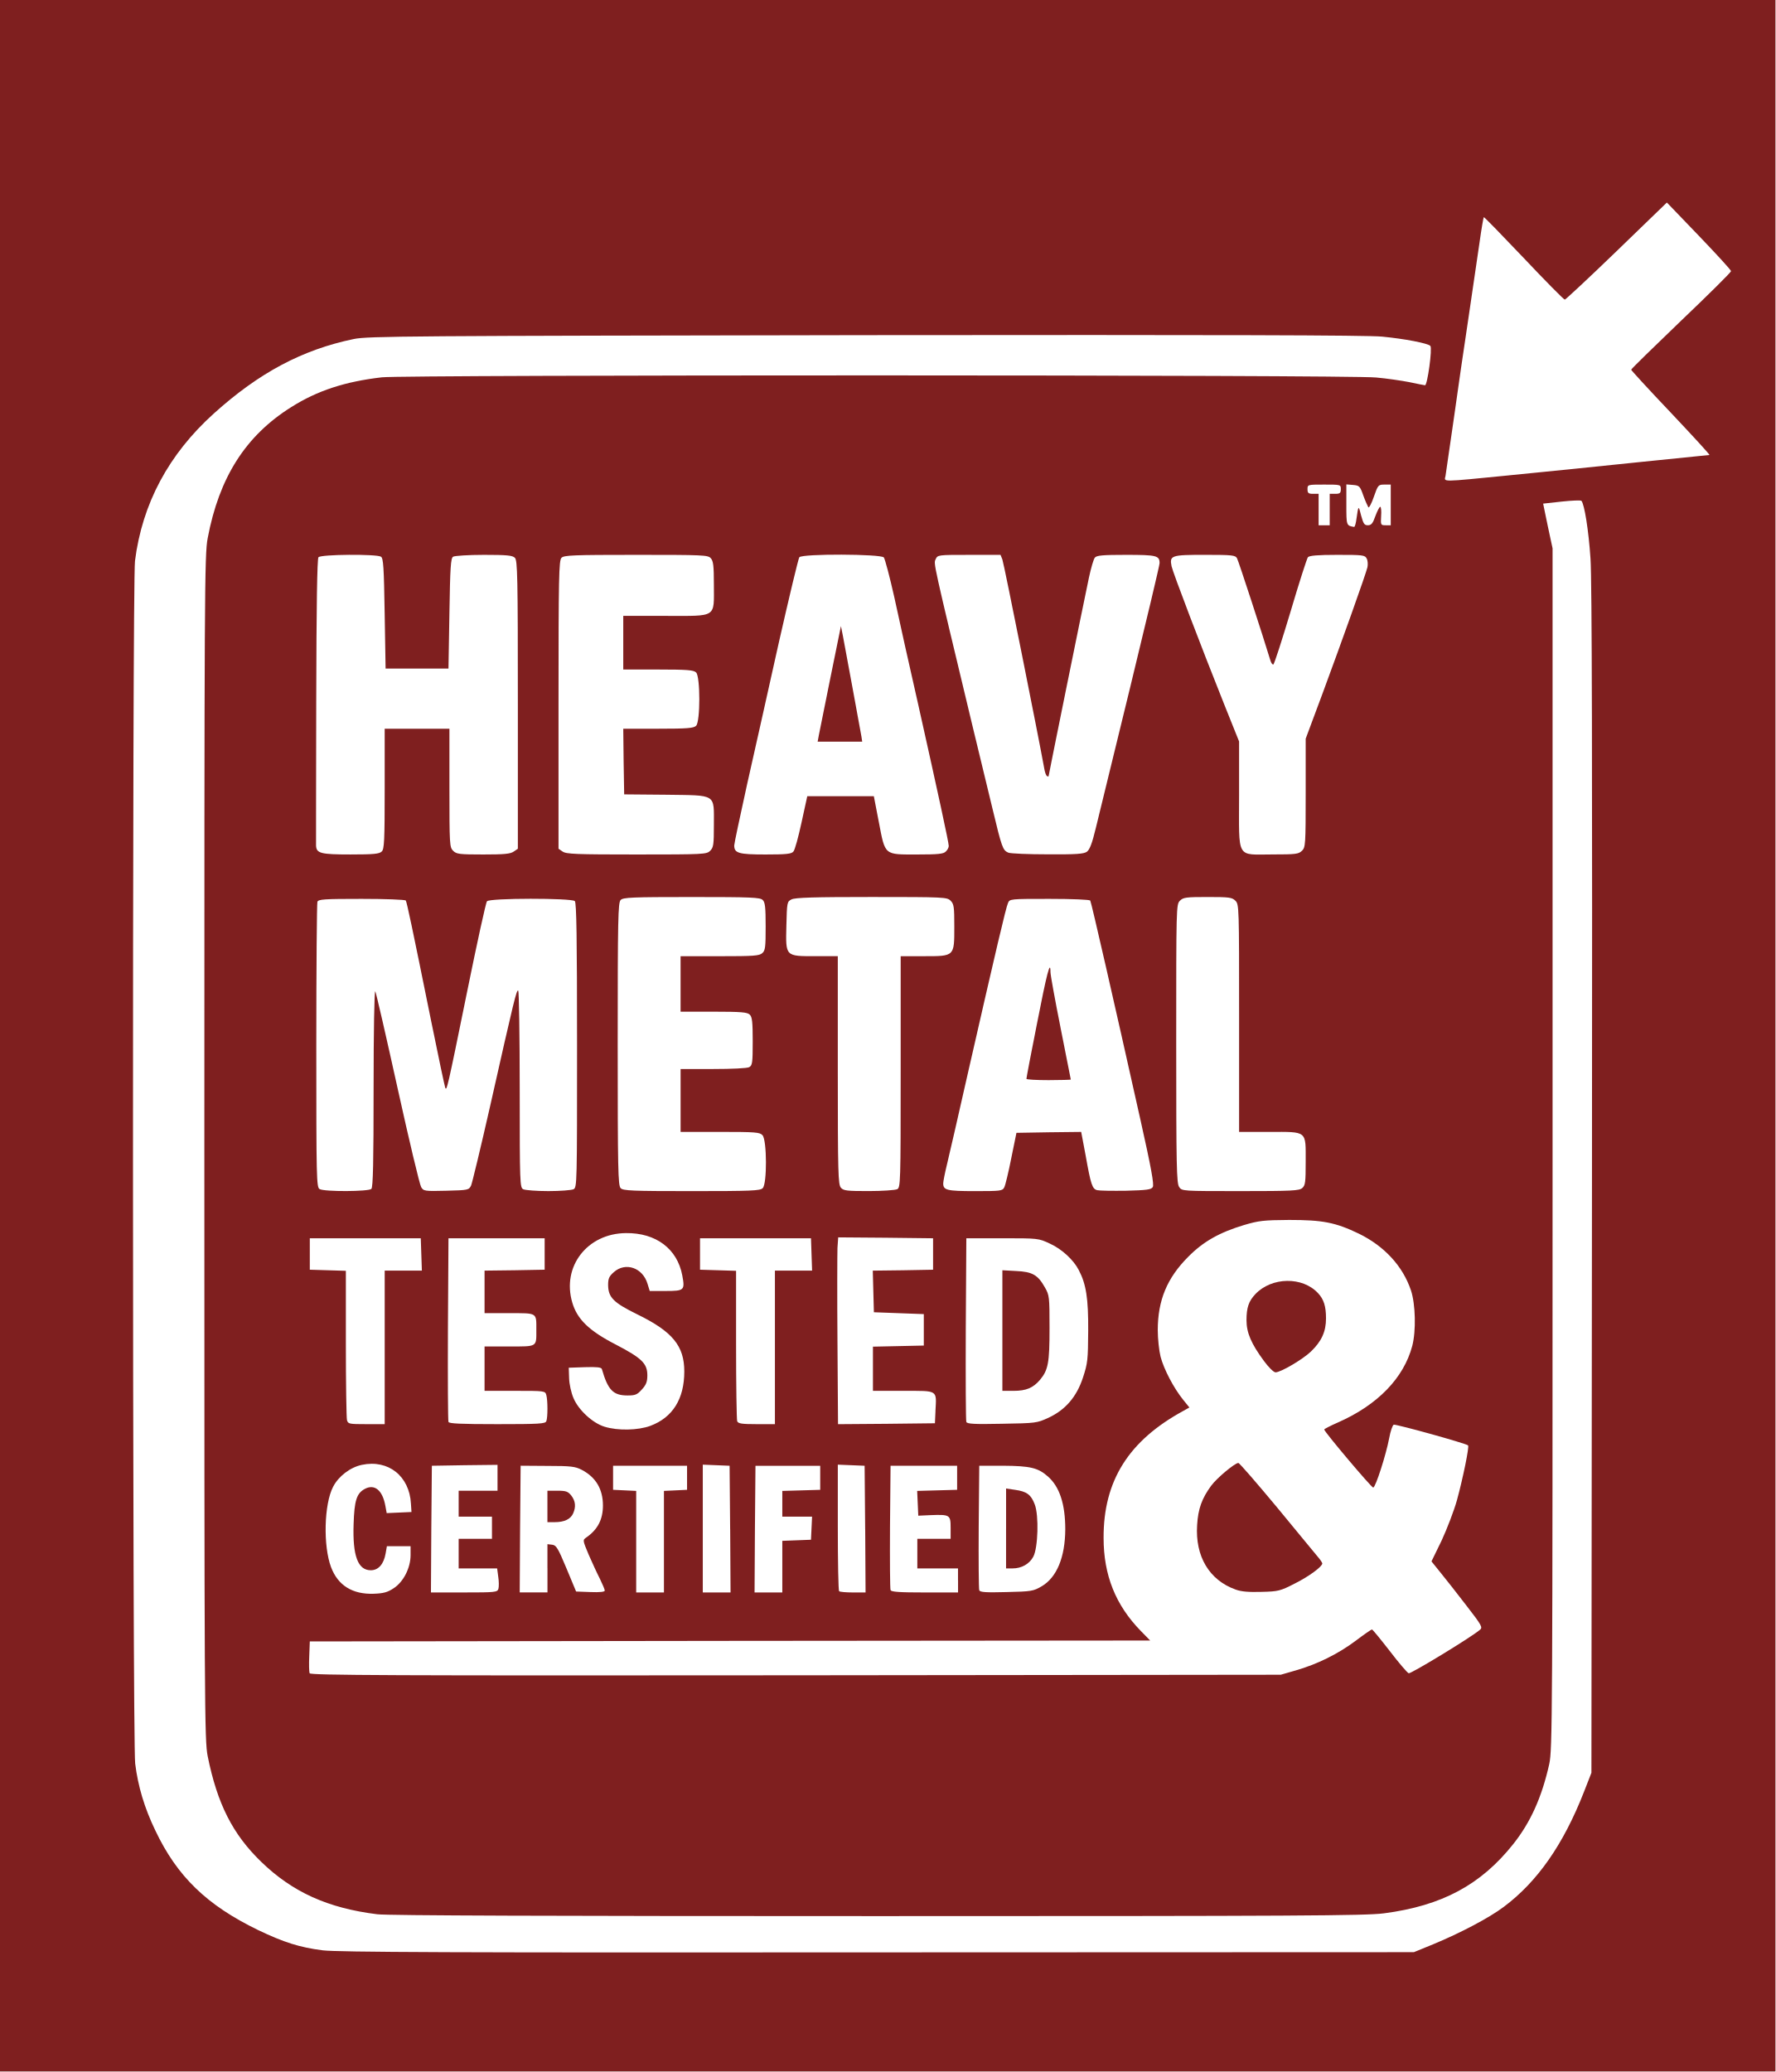
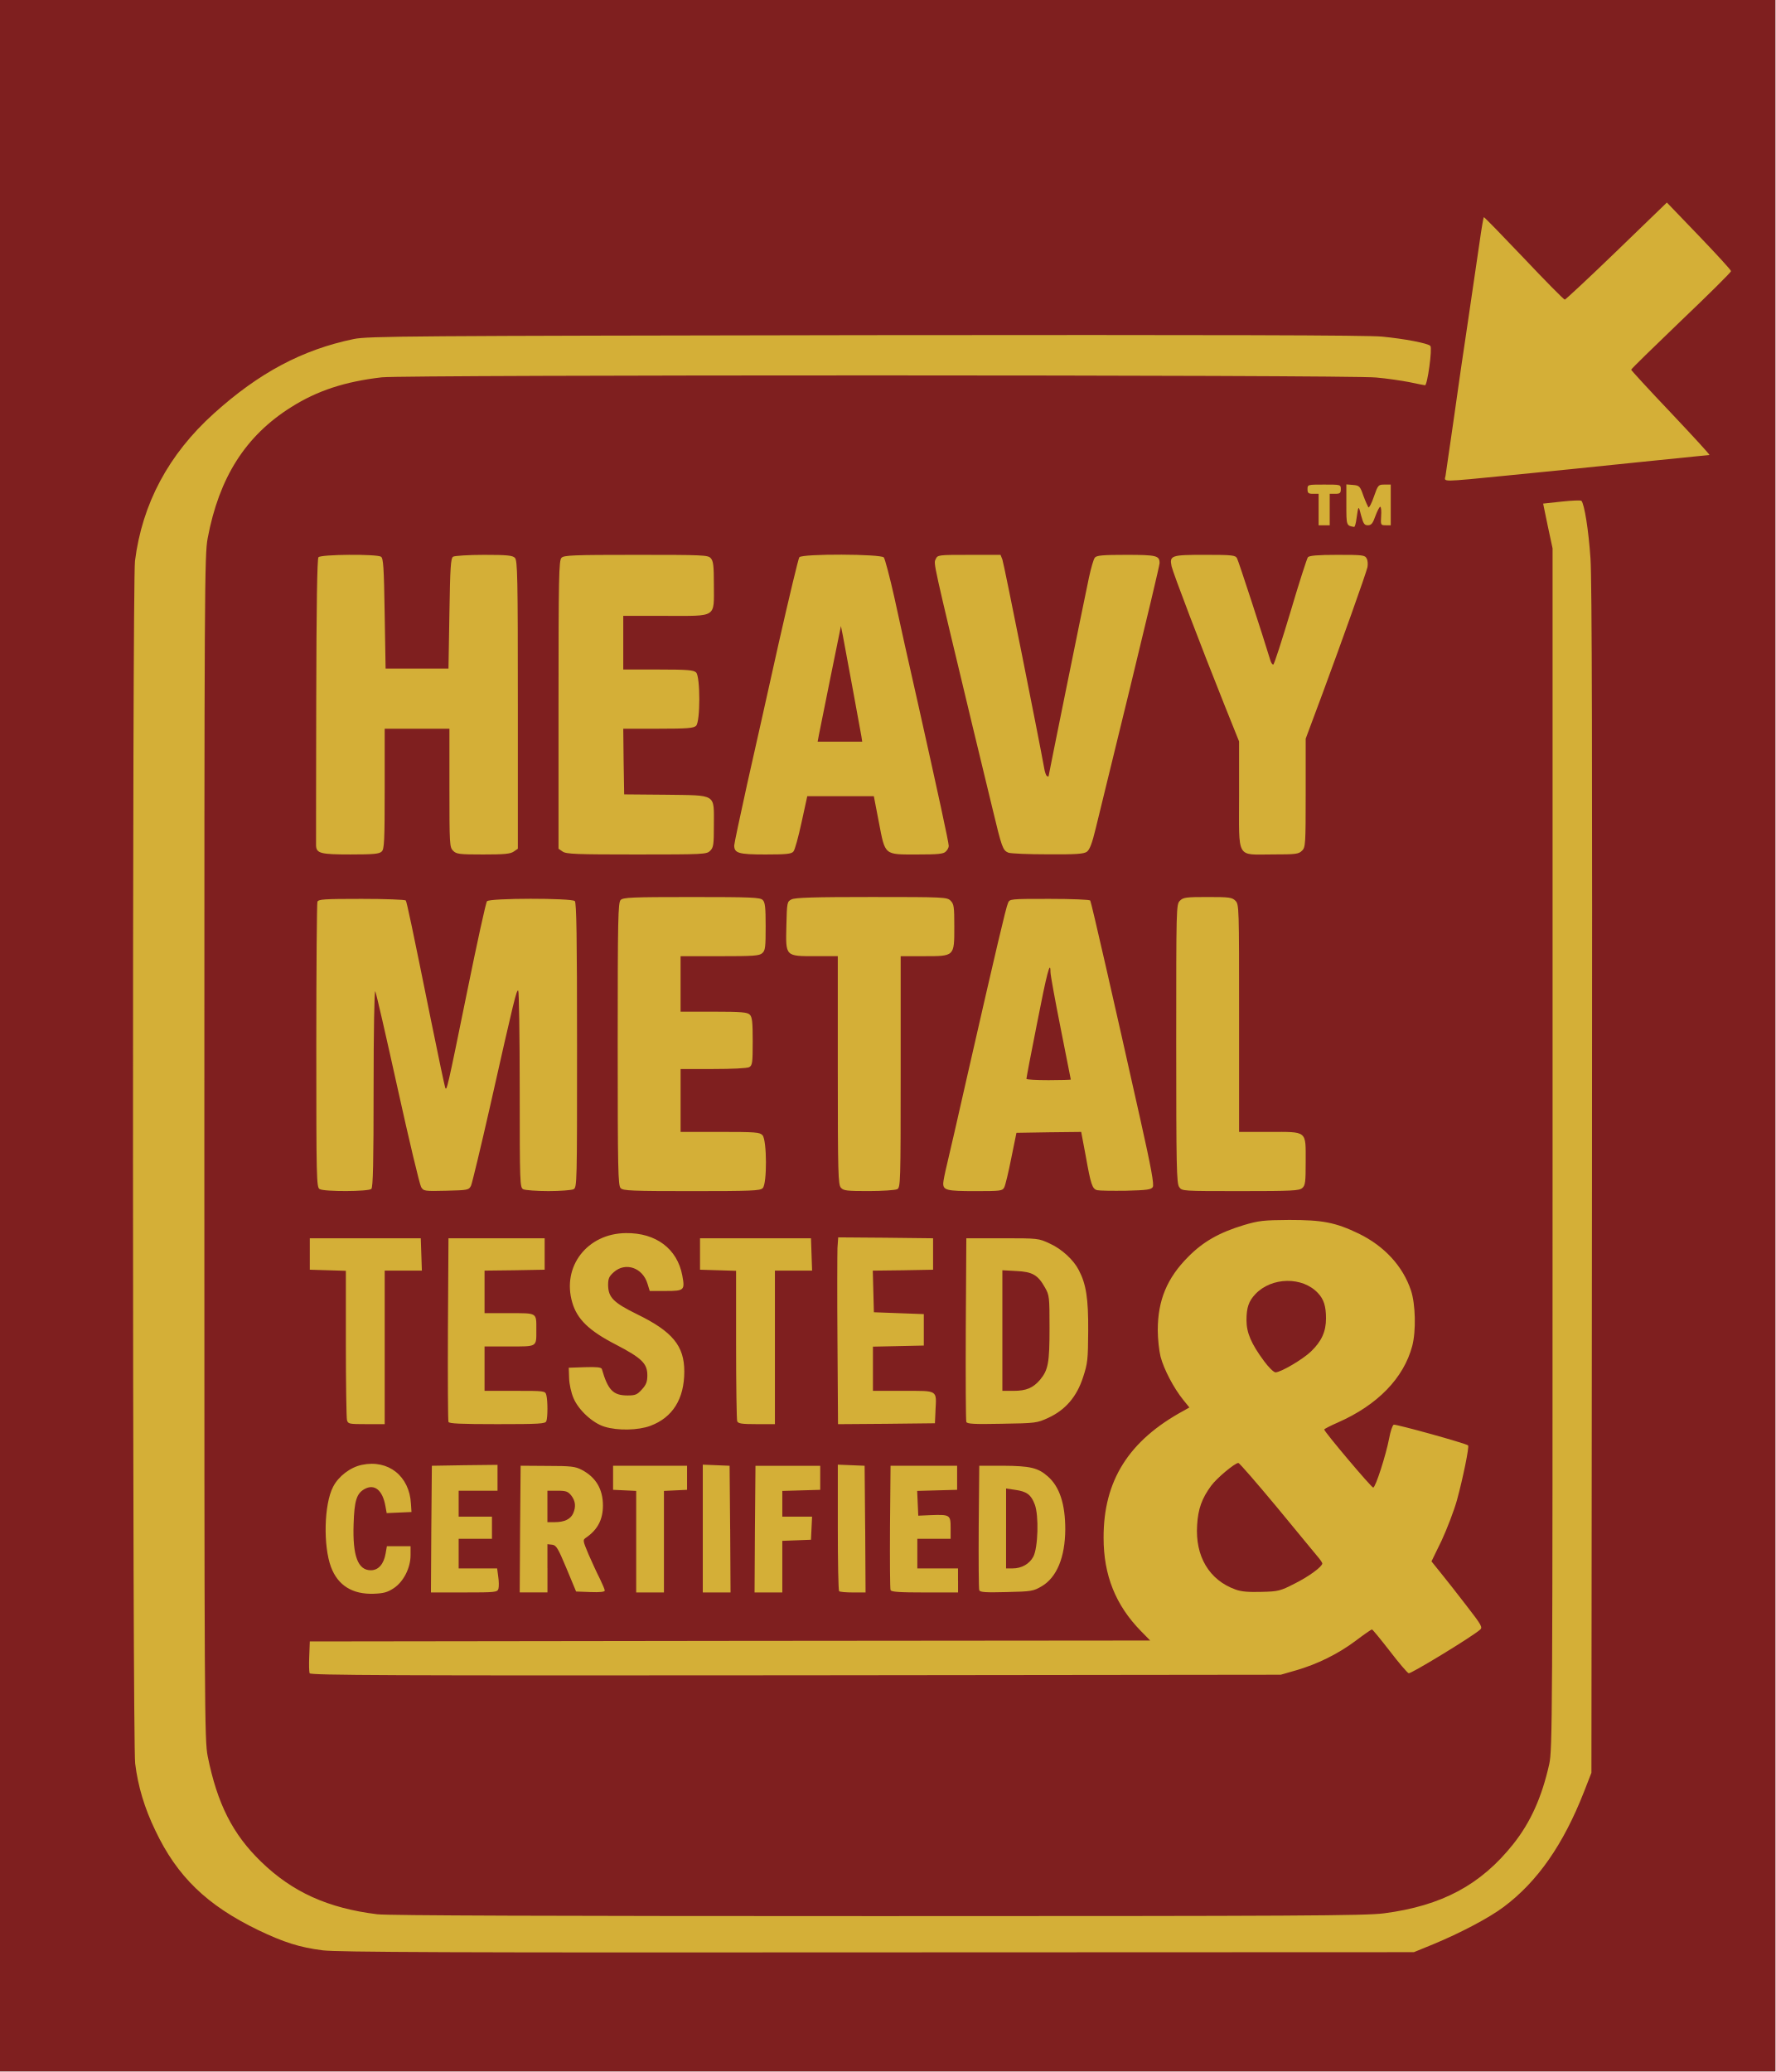
<svg xmlns="http://www.w3.org/2000/svg" version="1.0" width="1126px" height="1314px" viewBox="0 0 1126 1314" preserveAspectRatio="xMidYMid meet">
-   <g fill="#ffffff">
+   <g fill="#D4AF37">
    <path d="M201.16 1240.36 c-14.66 -1.88 -24.63 -5.04 -41.05 -12.90 -32.37 -15.72 -51.26 -33.90 -65.10 -63.10 -6.92 -14.31 -11.03 -28.15 -12.78 -42.46 -1.76 -14.19 -1.88 -755.83 -0.12 -769.67 4.57 -36.36 21.35 -67.68 49.97 -93.48 29.21 -26.51 57.12 -41.17 90.08 -47.39 9.97 -1.88 32.49 -1.99 334.98 -1.99 309.77 0 324.90 0.12 336.51 2.11 18.06 3.28 17.71 3.05 17.59 11.03 0 3.75 -0.70 11.03 -1.41 16.19 l-1.41 9.38 -4.69 -0.12 c-2.58 0 -8.68 -0.82 -13.49 -1.99 -4.81 -1.06 -14.31 -2.46 -21 -3.05 -16.66 -1.76 -608.74 -1.76 -623.52 -0.12 -23.34 2.70 -40.93 8.44 -57.47 18.88 -28.97 18.18 -45.74 44.57 -53.02 83.16 -1.99 10.56 -2.11 30.85 -2.11 382.96 0 353.87 0.12 372.28 2.11 382.37 6.10 30.26 15.83 49.50 33.90 66.97 19.82 19.24 42.34 29.44 73.66 33.31 6.69 0.82 110.14 1.17 313.99 1.17 263.44 0 305.78 -0.23 317.39 -1.76 36.83 -4.81 61.46 -18.06 81.99 -43.87 11.03 -13.84 18.18 -29.79 22.87 -50.79 1.99 -9.27 2.11 -26.16 2.11 -386.83 l0 -377.09 -3.17 -15.25 c-4.69 -22.17 -5.98 -19.94 11.96 -21.70 9.27 -0.94 15.72 -1.17 16.30 -0.47 2.11 2.23 4.69 18.18 5.98 36.83 0.94 13.72 1.17 128.55 0.94 398.21 l-0.35 378.85 -4.81 12.32 c-13.02 33.19 -29.44 56.77 -50.79 72.72 -9.15 6.92 -27.68 16.66 -44.69 23.69 l-12.32 5.04 -343.66 0.12 c-272.12 0.23 -346.13 -0.12 -355.39 -1.29z" />
    <path d="M192.83 1064.66 c-0.23 -0.82 -0.35 -7.27 -0.23 -14.43 l0.35 -12.78 262.50 -0.35 c144.27 -0.12 262.38 -0.59 262.38 -0.94 0 -0.35 -1.76 -2.82 -3.99 -5.40 -5.75 -6.69 -11.85 -18.88 -14.90 -29.67 -3.75 -13.14 -3.75 -39.18 -0.12 -52.55 6.33 -23.22 19.82 -40.93 40.23 -52.66 3.75 -2.11 6.92 -4.22 6.92 -4.69 0 -0.47 -1.41 -2.82 -3.05 -5.28 -9.15 -13.49 -12.20 -23.93 -12.20 -42.34 0 -22.64 5.04 -35.77 19.35 -50.08 9.50 -9.62 19.70 -15.37 35.19 -20.06 9.85 -2.93 12.08 -3.17 32.26 -3.28 25.10 -0.12 32.26 1.17 47.74 8.68 16.30 7.98 27.92 20.64 33.08 36.01 3.05 8.91 3.40 32.37 0.82 42.22 -5.28 19.59 -22.29 37.77 -44.69 47.39 -3.52 1.52 -6.45 3.28 -6.45 3.75 0 0.59 4.93 6.92 10.91 14.31 l10.79 13.37 2.70 -8.44 c1.52 -4.69 3.64 -12.67 4.81 -17.83 l1.99 -9.38 4.93 -0.35 c4.46 -0.35 11.85 1.52 48.68 12.20 2.93 0.94 2.58 8.09 -1.06 25.10 -3.64 17.71 -8.44 32.37 -13.96 43.40 -4.81 9.50 -4.93 8.91 4.11 19.35 11.96 13.84 22.29 28.62 22.29 32.02 0 4.22 0.12 4.22 -24.87 20.06 -19.12 12.20 -21 13.14 -25.69 12.78 -4.93 -0.35 -5.40 -0.70 -14.07 -12.08 -5.04 -6.45 -9.50 -11.85 -10.09 -11.96 -0.59 -0.23 -4.46 2.11 -8.68 5.16 -9.27 6.80 -22.99 13.37 -35.66 17.01 l-9.38 2.70 -311.17 0.35 c-257.46 0.23 -311.17 0 -311.76 -1.29z m625.16 -63.92 c10.79 -5.40 14.78 -8.80 13.02 -11.38 -3.64 -5.04 -45.86 -55.60 -46.56 -55.71 -2.35 -0.12 -14.90 14.19 -17.71 20.06 -7.74 16.54 -3.64 34.84 10.09 45.16 12.08 9.15 25.33 9.74 41.17 1.88z m11.26 -148.73 c9.03 -9.62 10.56 -19.59 3.87 -27.45 -8.80 -10.56 -23.69 -10.79 -33.43 -0.35 -8.44 8.91 -7.27 17.48 4.46 34.01 l5.28 7.51 7.04 -3.87 c3.87 -2.11 9.62 -6.57 12.78 -9.85z" />
    <path d="M221.80 1013.05 c-6.92 -2.58 -12.67 -8.44 -15.48 -15.72 -1.99 -5.40 -2.70 -10.09 -3.17 -22.99 -0.82 -24.63 1.99 -35.19 11.61 -43.40 11.03 -9.50 33.19 -8.80 42.46 1.41 5.16 5.75 6.92 11.14 7.15 21.70 l0.12 8.33 -11.38 0.35 -11.38 0.35 -0.82 -4.46 c-3.52 -19.47 -13.37 -10.91 -13.37 11.38 0.12 9.38 1.99 16.30 5.40 20.06 2.23 2.46 2.23 2.46 4.69 -0.59 1.41 -1.52 2.93 -5.04 3.40 -7.62 l0.82 -4.81 11.03 0 11.03 0 0 9.15 c0 11.85 -3.40 19.70 -10.67 24.51 -4.46 2.93 -6.10 3.28 -16.19 3.52 -6.80 0.23 -12.78 -0.35 -15.25 -1.17z" />
    <path d="M270.01 969.77 l0.35 -43.75 24.40 -0.35 24.28 -0.23 0 11.73 0 11.73 -12.32 0 -12.32 0 0 4.69 0 4.69 10.56 0 10.56 0 0 10.56 0 10.56 -10.56 0 -10.56 0 0 5.86 0 5.86 12.20 0 12.08 0 0.82 4.46 c0.94 5.63 0.94 13.61 0 15.95 -0.59 1.64 -3.99 1.88 -25.22 1.88 l-24.51 0 0.23 -43.63z" />
    <path d="M326.31 969.77 l0.35 -43.75 20.53 0 c18.77 0.12 21 0.35 25.33 2.58 4.81 2.58 10.79 8.56 11.26 11.26 0.12 0.82 0.47 -1.99 0.82 -6.22 l0.70 -7.62 26.98 0 26.98 0 0 11.14 0 11.14 -7.27 0.35 -7.39 0.35 0 32.14 0 32.26 -12.32 0 -12.32 0 0 -32.26 0 -32.26 -7.04 0 -7.04 0 0 7.62 c0 9.03 -1.76 13.84 -6.92 18.88 l-3.87 3.75 5.98 12.55 c3.99 8.44 5.98 14.19 5.98 17.24 l0 4.57 -12.55 -0.35 -12.67 -0.35 -5.28 -12.67 -5.28 -12.67 -0.35 12.90 -0.35 13.02 -12.20 0 -12.32 0 0.23 -43.63z m29.67 -9.38 c6.10 -2.70 4.22 -11.49 -2.58 -11.49 -2.46 0 -2.70 0.47 -2.70 6.45 0 6.80 0.47 7.27 5.28 5.04z" />
    <path d="M442.19 969.42 l0 -44.10 12.08 0.35 11.96 0.35 0.35 43.75 0.23 43.63 -12.32 0 -12.32 0 0 -43.98z" />
    <path d="M475.27 969.77 l0.35 -43.75 24.04 0 24.04 0 0 11.14 0 11.14 -11.96 0.35 -12.08 0.35 0 4.57 0 4.69 9.38 0 9.50 0 -0.35 10.91 -0.35 10.79 -9.03 0.35 -9.15 0.35 0 16.30 0 16.42 -12.32 0 -12.32 0 0.23 -43.63z" />
    <path d="M528.63 1012.58 c-0.47 -0.35 -0.82 -20.17 -0.82 -43.98 l0 -43.28 12.08 0.35 11.96 0.35 0.35 43.75 0.23 43.63 -11.49 0 c-6.33 0 -11.96 -0.35 -12.32 -0.82z" />
    <path d="M561.24 1011.88 c-0.35 -0.70 -0.47 -20.41 -0.35 -43.63 l0.35 -42.22 24.63 0 24.63 0 0 11.14 0 11.14 -12.67 0.35 -12.67 0.35 0.35 4.22 0.35 4.34 7.86 -0.35 c12.78 -0.47 12.67 -0.59 12.67 11.73 l0 10.44 -10.56 0 -10.56 0 0 5.86 0 5.86 12.90 0 12.90 0 0 11.14 0 11.14 -24.63 0 c-18.77 0 -24.87 -0.35 -25.22 -1.52z" />
    <path d="M617.54 1011.99 c-0.35 -0.82 -0.47 -20.53 -0.35 -43.75 l0.35 -42.22 18.77 0 c20.76 0 25.33 1.06 31.79 6.80 7.98 6.92 11.03 17.36 11.03 37.06 -0.12 21.23 -4.69 33.66 -15.01 39.64 -5.40 3.17 -6.10 3.28 -25.69 3.64 -16.19 0.35 -20.41 0.12 -20.88 -1.17z m28.74 -22.64 c4.93 -2.58 7.27 -7.98 7.98 -17.95 0.82 -12.78 -3.75 -22.52 -10.56 -22.52 -1.99 0 -2.11 1.64 -2.11 21.11 0 11.61 0.23 21.11 0.59 21.11 0.47 0 2.23 -0.82 4.11 -1.76z" />
    <path d="M379.91 908.31 c-7.51 -2.23 -16.42 -10.56 -19.82 -18.30 -2.11 -4.81 -2.70 -8.56 -2.82 -16.19 l-0.12 -9.97 13.84 0 13.84 0 2.23 6.45 c3.64 10.91 11.03 13.96 16.89 6.92 1.64 -1.99 3.05 -4.34 3.05 -5.16 0 -3.64 -6.69 -8.91 -19.94 -15.83 -23.69 -12.32 -30.26 -22.05 -29.09 -43.40 0.94 -15.83 7.04 -25.33 19.94 -31.08 6.45 -2.93 8.80 -3.40 19.12 -3.40 14.19 -0.12 21.58 2.11 29.09 8.68 7.86 6.92 12.90 21.82 10.79 31.67 l-0.82 3.52 -13.72 0 -13.84 0 -1.41 -4.57 c-1.17 -4.22 -7.04 -10.67 -9.50 -10.67 -1.99 0 -8.21 6.10 -8.21 8.21 0 3.99 6.69 9.27 19 15.25 14.43 6.80 21.93 13.02 26.04 21.35 2.70 5.40 3.05 7.51 3.05 17.95 0 15.83 -1.99 22.52 -9.15 29.79 -7.86 8.09 -15.60 10.67 -31.08 10.56 -6.80 0 -14.31 -0.82 -17.36 -1.76z" />
    <path d="M216.52 904.08 c-0.35 -1.52 -0.70 -23.34 -0.70 -48.68 l0 -45.98 -11.38 -0.35 -11.49 -0.35 0 -13.49 0 -13.49 38.71 0 38.71 0 0.35 13.84 0.35 13.72 -11.85 0 -11.73 0 0 48.68 0 48.68 -15.13 0 c-14.66 0 -15.13 -0.12 -15.83 -2.58z" />
    <path d="M280.91 905.26 c-0.35 -0.82 -0.47 -28.97 -0.35 -62.52 l0.35 -60.99 34.01 0 34.01 0 0 13.49 0 13.49 -19 0.35 -19.12 0.23 0 9.97 0 9.97 15.72 0 c13.25 0 15.83 0.23 16.42 1.88 0.94 2.35 0.94 22.05 0 24.40 -0.59 1.64 -3.17 1.88 -16.42 1.88 l-15.72 0 0 10.56 0 10.56 19.24 0 c18.88 0 19.24 0 19.94 2.70 0.94 3.40 0.94 21.23 0 23.58 -0.59 1.64 -4.81 1.88 -34.60 1.88 -26.16 0 -34.13 -0.35 -34.48 -1.41z" />
    <path d="M464.01 904.79 c-0.35 -1.06 -0.70 -22.87 -0.70 -48.56 l0 -46.80 -11.38 -0.35 -11.49 -0.35 0 -13.49 0 -13.49 38.71 0 38.71 0 0.35 13.84 0.35 13.72 -11.85 0 -11.73 0 0 48.68 0 48.68 -15.13 0 c-12.67 0 -15.25 -0.35 -15.83 -1.88z" />
    <path d="M527.58 850.72 c-0.12 -30.85 -0.12 -59.12 0 -62.87 l0.47 -6.69 33.55 0.23 33.66 0.35 0 13.49 0 13.49 -19.12 0.35 -19.12 0.23 0.35 9.74 0.35 9.62 15.83 0.59 15.83 0.59 0 13.49 0 13.49 -16.07 0.35 -16.19 0.35 0 10.44 0 10.56 19.35 0 c22.64 0 20.88 -1.41 20.29 16.42 l-0.35 11.14 -34.25 0.35 -34.13 0.23 -0.47 -55.95z" />
    <path d="M609.33 905.26 c-0.35 -0.82 -0.47 -28.97 -0.35 -62.52 l0.35 -60.99 26.39 0 26.39 0 7.27 3.40 c7.51 3.40 15.01 10.32 18.30 16.77 4.93 9.38 6.10 17.83 5.98 41.99 0 22.29 -0.23 23.93 -3.17 33.08 -4.11 12.32 -11.26 20.64 -22.17 25.69 -7.39 3.40 -7.62 3.40 -32.96 3.75 -20.29 0.35 -25.57 0.12 -26.04 -1.17z m40.35 -28.50 c4.46 -2.23 8.91 -7.74 10.91 -13.14 0.94 -2.93 1.52 -10.32 1.52 -21.46 0 -15.95 -0.23 -17.36 -2.93 -22.17 -3.75 -6.69 -7.86 -9.62 -14.54 -10.32 l-5.40 -0.70 0 34.84 0 34.72 3.52 0 c1.99 0 5.16 -0.82 6.92 -1.76z" />
    <path d="M199.16 757.59 c-1.99 -1.06 -2.11 -6.80 -2.11 -94.30 0 -51.14 0.35 -93.83 0.70 -94.89 0.59 -1.64 4.57 -1.88 31.55 -1.88 17.01 0 31.20 0.47 31.55 1.06 0.70 1.06 2.58 10.09 14.78 69.08 3.75 18.30 6.92 33.43 7.15 33.66 0.23 0.23 5.16 -22.40 10.91 -50.20 5.75 -27.92 10.91 -51.37 11.61 -52.08 1.52 -2.11 60.64 -2.23 62.75 -0.12 1.06 1.06 1.41 23.81 1.41 95.01 0 91.25 0 93.60 -2.23 94.77 -3.40 1.76 -36.71 1.52 -39.18 -0.23 -1.76 -1.41 -1.99 -6.22 -2.23 -51.96 l-0.35 -50.44 -10.91 48.68 c-6.10 26.74 -11.61 49.97 -12.32 51.61 -1.41 2.93 -1.52 2.93 -19.24 3.28 -17.48 0.23 -17.83 0.23 -19.47 -2.35 -0.94 -1.52 -6.33 -23.93 -12.08 -49.85 l-10.44 -47.15 -0.35 48.21 c-0.12 33.19 -0.70 48.68 -1.52 49.85 -1.64 1.88 -36.83 2.11 -40 0.23z" />
    <path d="M390.11 757 c-1.64 -1.64 -1.88 -11.85 -1.88 -94.89 0 -83.04 0.23 -93.25 1.88 -94.89 1.52 -1.64 7.62 -1.88 48.56 -1.88 40.93 0 47.03 0.23 48.56 1.88 1.52 1.52 1.88 5.04 1.88 20.29 0 16.42 -0.23 18.77 -2.11 20.41 -1.88 1.76 -5.51 1.99 -26.98 1.99 l-24.87 0 0 14.07 0 14.07 21 0 c17.59 0 21.35 0.35 22.87 1.88 1.52 1.52 1.88 5.04 1.88 20.41 0 17.24 -0.12 18.77 -2.23 19.94 -1.41 0.70 -10.91 1.17 -22.87 1.17 l-20.64 0 0 16.42 0 16.42 24.98 0 c22.87 0 25.22 0.23 26.98 2.11 2.82 3.17 2.93 37.77 0.12 40.58 -1.52 1.64 -7.62 1.88 -48.56 1.88 -40.93 0 -47.03 -0.23 -48.56 -1.88z" />
    <path d="M529.81 756.77 c-1.76 -1.99 -1.99 -8.80 -1.99 -74.48 l0 -72.37 -13.96 0 c-19.82 0 -19 0.94 -18.65 -22.87 0.35 -18.65 0.35 -18.65 3.28 -20.17 2.23 -1.17 15.25 -1.52 54.31 -1.52 49.73 0 51.37 0.12 53.60 2.35 2.11 2.11 2.35 3.87 2.35 19.94 0 23.11 0.70 22.29 -19.35 22.29 l-14.66 0 0 73.31 c0 71.20 -0.12 73.31 -2.23 74.48 -1.29 0.70 -10.56 1.17 -21.58 1.17 -17.12 0 -19.47 -0.23 -21.11 -2.11z" />
    <path d="M596.08 757.47 c-2.11 -2.11 -1.76 -11.49 0.94 -22.40 1.29 -5.28 7.39 -31.79 13.49 -58.88 17.83 -78.12 23.93 -104.15 25.22 -106.97 1.17 -2.70 1.17 -2.70 29.79 -2.70 16.30 0 28.97 0.47 29.44 1.06 1.99 3.28 40.47 177.11 40.47 182.98 0 3.05 -0.59 6.10 -1.41 6.92 -2.23 2.23 -41.29 1.99 -43.52 -0.35 -1.88 -1.88 -2.93 -5.86 -6.22 -24.40 l-1.99 -11.49 -17.12 0.35 -17.01 0.35 -3.28 16.07 c-1.76 8.91 -3.75 17.24 -4.46 18.53 -1.17 2.23 -2.35 2.35 -22.05 2.35 -14.66 0 -21.35 -0.47 -22.29 -1.41z m77.76 -78.59 c-0.23 -1.52 -2.11 -10.56 -4.11 -20.29 -1.88 -9.62 -3.87 -18.88 -4.22 -20.53 -0.59 -2.58 -4.93 15.72 -9.15 39.06 l-0.82 4.34 9.50 0 c9.15 0 9.38 -0.12 8.80 -2.58z" />
    <path d="M744.33 756.30 c-1.64 -2.35 -1.88 -13.25 -1.88 -94.42 0 -90.31 0 -91.84 2.35 -94.19 2.11 -2.11 3.87 -2.35 21.11 -2.35 17.24 0 19 0.23 21.11 2.35 2.35 2.35 2.35 3.87 2.35 74.48 l0 72.13 19.12 0 c17.12 0 19.47 0.23 21.11 2.11 1.64 1.88 1.99 5.04 1.99 20.41 0 16.07 -0.23 18.41 -2.11 20.06 -1.99 1.76 -6.69 1.99 -42.81 1.99 l-40.58 0 -1.76 -2.58z" />
    <path d="M198.93 543.53 c-1.06 -0.94 -1.99 -2.70 -1.99 -3.75 -0.12 -1.06 -0.12 -43.98 0.12 -95.24 0.12 -60.99 0.70 -93.72 1.41 -94.77 1.52 -1.76 43.87 -1.99 46.68 -0.23 1.52 0.94 1.88 6.69 2.35 36.01 l0.59 34.95 16.42 0 16.42 0 0.59 -34.95 c0.47 -29.32 0.82 -35.07 2.35 -36.01 0.94 -0.59 11.38 -1.17 23.11 -1.17 17.83 0 21.58 0.35 23.11 1.88 1.64 1.64 1.88 11.96 1.88 96.65 l0 94.89 -2.58 1.76 c-2.11 1.52 -6.45 1.88 -22.87 1.88 -18.77 0 -20.53 -0.23 -22.64 -2.35 -2.23 -2.23 -2.35 -3.87 -2.35 -39.88 l0 -37.53 -17.01 0 -17.01 0 0 38 c0 33.08 -0.23 38.35 -1.88 39.88 -1.52 1.52 -5.28 1.88 -23.34 1.88 -18.06 0 -21.82 -0.35 -23.34 -1.88z" />
    <path d="M353.28 543.53 l-2.58 -1.76 0 -94.89 c0 -84.68 0.23 -95.01 1.88 -96.65 1.52 -1.64 7.86 -1.88 50.79 -1.88 45.98 0 49.15 0.12 50.90 2.11 2.82 3.17 2.93 37.06 0.12 41.05 -1.76 2.58 -2.23 2.58 -28.74 2.58 l-26.86 0 0 13.49 0 13.49 22.17 0 c18.65 0 22.52 0.35 24.04 1.88 2.82 2.70 2.82 38.12 0 40.82 -1.52 1.52 -5.40 1.88 -24.04 1.88 l-22.29 0 0.35 17.36 0.35 17.24 26.39 0.23 c33.08 0.47 30.50 -1.52 30.50 22.75 0 15.95 -0.23 17.71 -2.35 19.82 -2.23 2.23 -3.87 2.35 -50.20 2.35 -41.40 0 -48.21 -0.23 -50.44 -1.88z" />
    <path d="M464.01 543.53 c-3.28 -3.17 -2.11 -11.85 6.33 -49.85 4.57 -20.29 13.61 -60.52 20.06 -89.61 6.57 -28.97 12.43 -53.49 13.02 -54.19 1.88 -2.35 58.76 -2.11 60.64 0.12 0.70 0.94 3.75 12.32 6.69 25.45 2.82 13.14 9.62 43.75 15.13 67.91 20.53 91.60 21.35 96.30 17.48 100.17 -1.52 1.52 -5.16 1.88 -21.58 1.88 -17.01 0 -20.06 -0.23 -22.17 -2.11 -2.11 -1.52 -3.28 -5.40 -5.75 -18.41 l-3.17 -16.42 -17.59 0 -17.59 0 -3.64 16.66 c-1.99 9.15 -4.22 17.48 -5.16 18.41 -2.23 2.82 -40 2.70 -42.69 0z m77.53 -79.88 c-0.35 -1.88 -2.46 -12.78 -4.57 -24.28 -2.11 -11.61 -4.11 -20.06 -4.34 -18.77 -0.12 1.17 -2.35 12.08 -4.81 24.28 l-4.34 21.93 9.38 0 9.27 0 -0.59 -3.17z" />
    <path d="M635.96 544.23 c-3.52 -1.52 -4.11 -3.17 -10.09 -28.15 -2.93 -11.96 -8.21 -33.78 -11.73 -48.68 -27.45 -114.01 -26.98 -111.54 -24.16 -116.82 1.17 -2.11 2.70 -2.23 24.75 -2.23 l23.34 0 1.17 2.93 c0.59 1.64 6.45 29.67 12.90 62.40 6.45 32.61 11.85 59.58 12.08 59.82 0.35 0.23 0.82 -1.52 1.17 -3.99 2.70 -16.77 23.69 -116.35 25.10 -118.46 1.52 -2.70 1.99 -2.70 23.58 -2.70 15.60 0 22.52 0.47 23.46 1.41 1.06 1.06 1.76 1.06 2.82 0 1.06 -1.06 7.98 -1.41 24.04 -1.41 l22.64 0 1.76 3.87 c0.94 1.99 5.51 15.72 10.20 30.38 l8.56 26.63 8.68 -28.97 c4.69 -15.95 9.15 -29.67 9.74 -30.38 0.94 -1.17 6.80 -1.52 22.17 -1.52 20.29 0 21 0.12 22.29 2.58 3.17 5.86 -0.94 19.12 -28.15 92.43 l-10.67 28.62 0 34.37 c0 32.84 -0.12 34.48 -2.35 36.71 -2.11 2.11 -3.87 2.35 -22.05 2.35 -15.83 0 -20.17 -0.35 -22.29 -1.88 -2.58 -1.76 -2.58 -1.99 -2.58 -35.77 l0 -34.01 -9.50 -23.69 c-12.78 -31.90 -32.37 -82.93 -32.96 -85.86 -0.47 -2.11 -10.67 38.47 -35.54 140.75 -6.92 28.27 -9.50 36.83 -11.38 38.47 -2.11 1.76 -5.28 1.99 -28.38 1.88 -14.19 0 -27.09 -0.47 -28.62 -1.06z" />
    <path d="M852.48 337.10 c-1.76 -0.59 -2.11 -2.11 -2.11 -10.56 0 -7.98 -0.35 -9.85 -1.76 -9.85 -1.41 0 -1.76 1.88 -1.76 9.97 l0 9.97 -7.04 0 -7.04 0 0 -9.97 0 -9.97 -3.52 0 c-3.52 0 -3.52 -0.12 -3.52 -6.45 l0 -6.45 19.94 0 19.94 0 1.29 3.28 1.29 3.17 1.17 -3.17 c1.06 -3.17 1.52 -3.28 8.68 -3.28 l7.51 0 0 16.42 0 16.42 -8.68 0 c-4.69 0 -11.73 0.23 -15.48 0.47 -3.75 0.35 -7.86 0.35 -8.91 0z" />
    <path d="M912.53 305.66 c0 -2.70 7.04 -52.19 15.72 -110.96 2.23 -15.13 4.93 -33.31 5.98 -40.47 3.17 -22.29 2.58 -20.53 6.92 -20.53 3.40 0 5.98 2.35 27.09 24.63 12.78 13.61 23.69 24.63 24.28 24.63 0.59 0 14.43 -12.90 30.85 -28.74 26.63 -25.80 30.03 -28.74 33.55 -28.74 3.64 -0.12 5.75 1.76 24.16 20.76 19.35 20.06 20.17 21.11 20.29 25.69 0 4.69 -0.23 5.04 -29.91 33.31 -16.42 15.72 -29.91 28.85 -29.91 29.32 0 0.47 10.56 11.96 23.46 25.57 20.06 21.11 23.46 25.22 23.46 28.27 0 1.99 -0.35 3.64 -0.82 3.64 -0.59 0 -21.23 2.11 -46.10 4.69 -70.49 7.39 -116.12 11.73 -122.80 11.73 -5.75 0 -6.22 -0.23 -6.22 -2.82z" />
  </g>
  <g fill="#7f1f1f">
    <path d="M0 656.83 l0 -656.83 563 0 563 0 0 656.83 0 656.83 -563 0 -563 0 0 -656.83z m909.01 576.14 c17.01 -7.04 35.54 -16.77 44.69 -23.69 21.35 -15.95 37.77 -39.53 50.79 -72.72 l4.81 -12.32 0.35 -375.33 c0.23 -267.07 0 -380.96 -0.94 -394.69 -1.17 -17.71 -3.87 -34.60 -5.75 -36.60 -0.35 -0.47 -5.98 -0.23 -12.55 0.47 l-11.73 1.29 2.93 14.19 3.05 14.19 0 380.61 c0 364.07 -0.12 381.08 -2.11 390.35 -4.69 21 -11.85 36.95 -22.87 50.79 -20.53 25.80 -45.16 39.06 -81.99 43.87 -11.61 1.52 -54.42 1.76 -320.91 1.76 -206.32 0 -310.82 -0.35 -317.51 -1.17 -31.32 -3.87 -53.84 -14.07 -73.66 -33.31 -18.06 -17.48 -27.80 -36.71 -33.90 -66.97 -1.99 -10.09 -2.11 -28.62 -2.11 -385.89 0 -355.51 0.12 -375.92 2.11 -386.48 7.27 -38.59 24.04 -64.98 53.02 -83.16 16.54 -10.44 34.13 -16.19 57.47 -18.88 14.78 -1.64 613.90 -1.64 630.56 0.12 6.69 0.59 16.19 1.99 21 2.93 4.81 1.06 9.27 1.88 9.97 1.99 1.52 0.35 4.81 -23.58 3.40 -24.98 -1.64 -1.64 -16.07 -4.46 -30.50 -5.86 -9.03 -0.94 -103.69 -1.17 -327.71 -0.94 -290.06 0.47 -315.63 0.59 -324.55 2.46 -32.72 6.80 -60.05 21.35 -88.79 47.27 -28.62 25.80 -45.39 57.12 -49.97 93.48 -1.76 13.84 -1.64 748.44 0.12 762.63 1.76 14.31 5.86 28.15 12.78 42.46 13.84 29.21 32.72 47.39 65.10 63.10 16.42 7.86 26.39 11.03 41.05 12.90 9.27 1.17 82.57 1.52 351.88 1.29 l340.15 -0.12 12.32 -5.04z m-87.38 -173.59 c13.84 -3.99 26.86 -10.44 37.89 -18.65 5.40 -4.11 10.20 -7.39 10.56 -7.39 0.47 0 5.51 6.22 11.26 13.61 5.75 7.51 11.14 13.84 12.08 14.19 1.29 0.47 39.41 -22.64 45.16 -27.56 1.88 -1.52 1.17 -2.82 -8.56 -15.37 -5.75 -7.51 -13.14 -16.89 -16.30 -20.76 l-5.86 -7.27 6.45 -13.25 c3.40 -7.39 7.86 -18.88 9.74 -25.69 3.75 -13.72 7.86 -33.78 7.04 -34.60 -1.29 -1.29 -45.86 -13.61 -47.15 -13.14 -0.82 0.35 -2.11 4.22 -2.93 8.68 -1.99 10.44 -8.56 30.97 -10.09 31.20 -1.06 0.12 -30.97 -35.30 -31.08 -36.83 0 -0.35 3.87 -2.35 8.68 -4.46 25.10 -11.03 41.76 -28.15 47.15 -48.56 2.46 -9.38 2.11 -26.39 -0.82 -35.19 -5.16 -15.37 -16.77 -28.03 -33.08 -36.01 -14.90 -7.15 -22.99 -8.68 -44.22 -8.68 -16.30 0.12 -19.24 0.47 -28.74 3.28 -15.48 4.69 -25.69 10.44 -35.19 20.06 -13.49 13.49 -19.35 27.68 -19.35 46.56 0 5.40 0.82 13.02 1.76 16.77 2.11 8.09 8.44 20.06 14.31 27.33 l3.99 4.93 -3.75 2.11 c-34.72 18.88 -50.79 44.34 -50.67 80.58 0 23.69 7.62 42.69 23.69 59.12 l5.86 5.98 -266.49 0.23 -266.49 0.35 -0.35 9.27 c-0.23 5.16 -0.12 9.97 0.23 10.91 0.59 1.29 50.90 1.52 308.24 1.29 l307.66 -0.35 9.38 -2.70z m-571.91 -52.19 c6.22 -4.11 10.67 -12.90 10.67 -21 l0 -5.63 -7.51 0 -7.51 0 -0.82 4.69 c-1.17 6.69 -4.57 10.56 -9.38 10.56 -8.21 0 -11.61 -9.15 -10.91 -29.32 0.47 -14.78 1.88 -19.35 6.92 -22.17 6.33 -3.52 11.49 0.70 13.25 10.79 l0.82 4.46 7.86 -0.35 7.86 -0.35 -0.35 -5.28 c-0.94 -17.48 -14.31 -28.15 -31.08 -24.63 -7.39 1.52 -14.90 7.27 -18.30 13.96 -5.75 11.03 -6.33 37.53 -1.29 50.90 4.34 11.61 13.61 17.36 27.09 16.89 6.22 -0.23 8.80 -0.94 12.67 -3.52z m66.39 0.35 c0.35 -1.29 0.35 -4.69 -0.12 -7.62 l-0.70 -5.28 -12.20 0 -12.20 0 0 -9.38 0 -9.38 10.56 0 10.56 0 0 -7.04 0 -7.04 -10.56 0 -10.56 0 0 -8.21 0 -8.21 12.32 0 12.32 0 0 -8.21 0 -8.21 -20.76 0.23 -20.88 0.35 -0.35 40.23 -0.23 40.11 21 0 c19.94 0 21.11 -0.12 21.82 -2.35z m31.08 -13.02 l0 -15.25 3.05 0.35 c2.58 0.35 3.64 2.11 9.03 15.01 l6.10 14.66 9.15 0.35 c5.86 0.23 9.03 -0.12 9.03 -0.94 0 -0.70 -1.41 -3.99 -3.05 -7.39 -1.76 -3.40 -4.93 -10.32 -7.15 -15.37 -3.87 -9.27 -3.87 -9.27 -1.52 -10.91 7.27 -5.04 10.56 -11.49 10.56 -20.29 0 -10.32 -4.46 -17.95 -13.49 -22.64 -4.11 -2.11 -6.80 -2.46 -21.70 -2.46 l-17.01 -0.12 -0.35 40.23 -0.23 40.11 8.80 0 8.80 0 0 -15.37z m73.89 -16.89 l0 -32.14 7.39 -0.35 7.27 -0.35 0 -7.62 0 -7.62 -23.46 0 -23.46 0 0 7.62 0 7.62 7.39 0.35 7.27 0.35 0 32.14 0 32.26 8.80 0 8.80 0 0 -32.26z m41.99 -7.86 l-0.35 -40.23 -8.44 -0.35 -8.56 -0.35 0 40.58 0 40.47 8.80 0 8.80 0 -0.23 -40.11z m33.08 23.69 l0 -16.30 9.15 -0.35 9.03 -0.35 0.35 -7.27 0.35 -7.39 -9.50 0 -9.38 0 0 -8.21 0 -8.09 12.08 -0.35 11.96 -0.35 0 -7.62 0 -7.62 -20.53 0 -20.53 0 -0.35 40.23 -0.23 40.11 8.80 0 8.80 0 0 -16.42z m52.55 -23.69 l-0.35 -40.23 -8.44 -0.35 -8.56 -0.35 0 39.76 c0 21.82 0.35 40.11 0.82 40.47 0.35 0.47 4.34 0.82 8.80 0.82 l7.98 0 -0.23 -40.11z m58.88 32.49 l0 -7.62 -12.90 0 -12.90 0 0 -9.38 0 -9.38 10.56 0 10.56 0 0 -7.04 c0 -8.21 -0.47 -8.44 -12.90 -7.98 l-7.62 0.35 -0.35 -7.86 -0.35 -7.86 12.67 -0.35 12.67 -0.35 0 -7.62 0 -7.62 -21.11 0 -21.11 0 -0.35 38.71 c-0.12 21.23 0 39.41 0.35 40.11 0.35 1.17 5.75 1.52 21.70 1.52 l21.11 0 0 -7.62z m53.02 3.75 c9.62 -5.63 14.90 -18.41 15.01 -36.13 0 -16.07 -3.64 -27.09 -11.03 -33.55 -6.22 -5.51 -11.26 -6.69 -28.27 -6.80 l-15.25 0 -0.35 38.71 c-0.12 21.23 0 39.41 0.35 40.23 0.47 1.29 4.11 1.52 17.36 1.17 15.72 -0.35 17.01 -0.59 22.17 -3.64z m-248.07 -101.81 c14.07 -5.28 21.46 -17.01 21.46 -34.48 0 -16.19 -7.51 -25.33 -29.91 -36.24 -15.01 -7.39 -18.30 -10.67 -18.41 -18.53 0 -4.11 0.59 -5.51 3.64 -8.21 7.39 -6.57 18.30 -2.82 21.35 7.39 l1.41 4.57 10.20 0 c11.73 0 12.20 -0.47 10.44 -9.85 -3.17 -16.89 -16.66 -27.09 -35.77 -26.86 -24.51 0.23 -40.70 21.23 -34.01 43.98 3.05 10.56 10.56 17.95 27.68 26.74 16.42 8.56 19.94 11.96 19.94 19.47 0 3.99 -0.70 5.98 -3.40 8.91 -3.05 3.40 -4.22 3.87 -9.15 3.87 -9.15 0 -12.43 -3.40 -16.30 -16.77 -0.35 -1.06 -3.05 -1.41 -10.67 -1.17 l-10.32 0.35 0.23 6.69 c0.12 3.75 1.29 9.15 2.82 12.67 3.17 7.51 12.20 15.83 19.70 18.06 8.33 2.58 21.11 2.35 29.09 -0.59z m-168.55 -49.73 l0 -48.68 11.73 0 11.85 0 -0.35 -10.20 -0.35 -10.32 -35.19 0 -35.19 0 0 9.97 0 9.97 11.49 0.35 11.38 0.35 0 45.98 c0 25.33 0.35 47.15 0.70 48.68 0.70 2.46 1.29 2.58 12.32 2.58 l11.61 0 0 -48.68z m102.51 46.80 c0.94 -2.35 0.94 -13.14 0 -16.54 -0.70 -2.70 -1.06 -2.70 -19.94 -2.70 l-19.24 0 0 -14.07 0 -14.07 15.72 0 c17.95 0 17.12 0.47 17.12 -10.56 0 -11.03 0.82 -10.56 -17.12 -10.56 l-15.72 0 0 -13.49 0 -13.49 19.12 -0.23 19 -0.35 0 -9.97 0 -9.97 -30.50 0 -30.50 0 -0.35 57.47 c-0.12 31.67 0 58.18 0.35 59 0.35 1.06 7.62 1.41 30.97 1.41 26.63 0 30.50 -0.23 31.08 -1.88z m144.97 -46.80 l0 -48.68 11.73 0 11.85 0 -0.35 -10.20 -0.35 -10.32 -35.19 0 -35.19 0 0 9.97 0 9.97 11.49 0.35 11.38 0.35 0 46.80 c0 25.69 0.35 47.50 0.70 48.56 0.59 1.52 2.82 1.88 12.32 1.88 l11.61 0 0 -48.68z m101.81 40.47 c0.70 -13.72 1.99 -12.90 -20.29 -12.90 l-19.35 0 0 -14.07 0 -13.96 16.19 -0.35 16.07 -0.35 0 -9.97 0 -9.97 -15.83 -0.59 -15.83 -0.59 -0.35 -13.14 -0.35 -13.25 19.12 -0.23 19.12 -0.35 0 -9.97 0 -9.97 -30.14 -0.35 -30.03 -0.23 -0.47 6.69 c-0.12 3.75 -0.23 30.38 0 59.35 l0.35 52.43 30.73 -0.23 30.73 -0.35 0.35 -7.62z m71.55 4.22 c10.91 -5.04 18.06 -13.37 22.05 -25.69 2.93 -8.91 3.17 -11.14 3.28 -29.56 0.12 -20.41 -1.29 -29.56 -5.98 -38.47 -3.28 -6.45 -10.79 -13.37 -18.30 -16.77 -7.27 -3.40 -7.39 -3.40 -30.14 -3.40 l-22.87 0 -0.35 57.47 c-0.12 31.67 0 58.18 0.35 59 0.47 1.29 5.16 1.52 22.52 1.17 21.46 -0.35 22.29 -0.47 29.44 -3.75z m-429.29 -145.21 c1.06 -1.06 1.41 -17.01 1.41 -64.16 0 -35.30 0.47 -62.05 1.06 -61.11 0.59 0.94 6.92 28.74 14.19 61.58 7.27 32.96 13.96 60.99 14.90 62.52 1.52 2.58 2.11 2.70 15.95 2.35 13.96 -0.35 14.31 -0.47 15.72 -3.28 0.70 -1.64 6.10 -24.04 11.96 -49.85 15.60 -69.32 16.89 -74.48 17.95 -73.78 0.47 0.35 0.94 28.50 0.94 62.63 0 60.17 0.12 62.16 2.23 63.34 1.29 0.59 8.44 1.17 15.95 1.17 7.51 0 14.66 -0.59 15.95 -1.17 2.23 -1.17 2.23 -3.52 2.23 -91.25 0 -68.50 -0.35 -90.43 -1.41 -91.49 -1.99 -1.99 -54.19 -1.99 -55.71 0.12 -0.70 0.70 -6.33 26.51 -12.55 57.12 -12.67 62.28 -13.02 63.57 -13.96 60.99 -0.35 -0.94 -4.46 -20.17 -9.03 -42.81 -11.96 -59.12 -15.25 -74.60 -15.95 -75.77 -0.35 -0.59 -12.90 -1.06 -28.03 -1.06 -23.81 0 -27.45 0.23 -28.03 1.88 -0.35 1.06 -0.70 42.11 -0.70 91.37 0 84.10 0.12 89.73 2.11 90.78 2.93 1.76 31.08 1.64 32.84 -0.12z m248.19 -0.47 c2.82 -2.70 2.70 -30.38 -0.12 -33.55 -1.76 -1.88 -4.11 -2.11 -26.98 -2.11 l-24.98 0 0 -19.94 0 -19.94 20.64 0 c11.96 0 21.46 -0.47 22.87 -1.17 1.99 -1.17 2.23 -2.58 2.23 -16.42 0 -12.20 -0.35 -15.48 -1.88 -16.89 -1.52 -1.52 -5.28 -1.88 -22.87 -1.88 l-21 0 0 -17.59 0 -17.59 24.87 0 c21.46 0 25.10 -0.23 26.98 -1.99 1.88 -1.64 2.11 -3.87 2.11 -16.89 0 -12.08 -0.35 -15.37 -1.88 -16.77 -1.52 -1.64 -7.27 -1.88 -45.04 -1.88 -37.77 0 -43.52 0.23 -45.04 1.88 -1.64 1.64 -1.88 11.49 -1.88 91.37 0 79.88 0.23 89.73 1.88 91.37 1.52 1.64 7.27 1.88 45.04 1.88 37.77 0 43.52 -0.23 45.04 -1.88z m85.27 0.70 c2.11 -1.17 2.23 -3.28 2.23 -74.48 l0 -73.31 14.66 0 c19.59 0 19.35 0.23 19.35 -18.77 0 -12.55 -0.23 -14.31 -2.35 -16.42 -2.23 -2.23 -3.87 -2.35 -50.08 -2.35 -36.24 0 -48.56 0.35 -50.79 1.52 -2.82 1.41 -2.93 1.76 -3.28 16.66 -0.47 19.70 -0.82 19.35 18.65 19.35 l13.96 0 0 72.37 c0 65.68 0.23 72.49 1.99 74.48 1.64 1.88 3.87 2.11 17.59 2.11 8.68 0 16.77 -0.59 18.06 -1.17z m67.91 -1.17 c0.70 -1.29 2.70 -9.62 4.46 -18.53 l3.28 -16.07 20.53 -0.35 20.53 -0.23 2.82 14.90 c3.28 18.53 4.22 21.35 7.39 22.05 1.41 0.35 9.62 0.47 18.30 0.35 13.14 -0.35 15.95 -0.70 16.89 -2.35 0.94 -1.41 -0.94 -11.96 -7.86 -42.81 -16.77 -75.07 -31.08 -137.70 -31.79 -138.87 -0.47 -0.59 -11.38 -1.06 -25.92 -1.06 -24.98 0 -25.22 0 -26.27 2.70 -1.29 2.82 -7.39 28.85 -25.22 106.97 -6.10 27.09 -12.20 53.60 -13.49 58.88 -1.29 5.28 -2.35 10.67 -2.35 11.85 0 4.34 2.23 4.93 20.17 4.93 16.19 0 17.36 -0.12 18.53 -2.35z m189.07 0.35 c1.88 -1.64 2.11 -3.87 2.11 -16.54 0 -20.06 1.29 -19 -23.11 -19 l-19.12 0 0 -72.13 c0 -70.61 0 -72.13 -2.35 -74.48 -2.11 -2.11 -3.87 -2.35 -17.59 -2.35 -13.72 0 -15.48 0.23 -17.59 2.35 -2.35 2.35 -2.35 3.87 -2.35 90.67 0 78 0.23 88.56 1.88 90.90 1.76 2.58 1.88 2.58 38.82 2.58 32.84 0 37.42 -0.23 39.29 -1.99z m-583.88 -213.35 c1.64 -1.52 1.88 -6.80 1.88 -39.88 l0 -38 20.53 0 20.53 0 0 37.53 c0 36.01 0.12 37.65 2.35 39.88 2.11 2.11 3.87 2.35 19.12 2.35 13.25 0 17.24 -0.35 19.35 -1.88 l2.58 -1.76 0 -91.37 c0 -81.40 -0.23 -91.49 -1.88 -93.13 -1.52 -1.52 -4.93 -1.88 -19.59 -1.88 -9.85 0 -18.65 0.59 -19.59 1.17 -1.52 0.94 -1.88 6.69 -2.35 36.01 l-0.59 34.95 -19.94 0 -19.94 0 -0.59 -34.95 c-0.47 -29.32 -0.82 -35.07 -2.35 -36.01 -2.82 -1.76 -38.12 -1.52 -39.64 0.35 -0.82 0.94 -1.29 30.38 -1.41 91.14 -0.12 49.38 -0.12 90.67 -0.12 91.72 0.23 4.93 2.93 5.63 21.82 5.63 14.78 0 18.30 -0.35 19.82 -1.88z m208.31 -0.47 c2.11 -2.11 2.35 -3.87 2.35 -16.30 0 -20.17 2.11 -18.77 -30.50 -19.24 l-26.39 -0.23 -0.35 -20.76 -0.23 -20.88 22.17 0 c18.65 0 22.52 -0.35 24.04 -1.88 2.70 -2.70 2.70 -31.08 0 -33.78 -1.52 -1.52 -5.40 -1.88 -24.04 -1.88 l-22.17 0 0 -17.01 0 -17.01 26.86 0 c32.96 0 30.61 1.52 30.61 -19.82 0 -11.96 -0.35 -15.01 -1.99 -16.77 -1.76 -1.99 -4.81 -2.11 -47.39 -2.11 -39.76 0 -45.74 0.23 -47.27 1.88 -1.64 1.64 -1.88 11.73 -1.88 93.13 l0 91.37 2.58 1.76 c2.23 1.64 8.68 1.88 46.92 1.88 42.81 0 44.45 -0.12 46.68 -2.35z m52.78 0.47 c0.94 -0.94 3.17 -9.27 5.16 -18.41 l3.64 -16.66 21.11 0 21.11 0 3.17 16.42 c4.11 21.35 3.17 20.53 24.40 20.53 13.25 0 16.66 -0.35 18.06 -1.88 1.06 -0.94 1.88 -2.58 1.88 -3.52 0 -2.23 -7.04 -34.60 -19.35 -89.61 -5.51 -24.16 -12.32 -54.78 -15.13 -67.91 -2.93 -13.14 -5.98 -24.51 -6.69 -25.45 -1.88 -2.23 -51.73 -2.46 -53.60 -0.12 -0.59 0.70 -6.45 25.22 -13.02 54.19 -6.45 29.09 -15.48 69.32 -20.06 89.61 -4.46 20.29 -8.21 37.77 -8.21 38.94 0 4.93 2.82 5.75 19.82 5.75 13.25 0 16.54 -0.35 17.71 -1.88z m186.14 0.12 c1.76 -1.29 3.28 -5.16 5.63 -14.90 1.76 -7.27 11.61 -47.50 21.82 -89.38 10.20 -41.99 18.65 -77.30 18.65 -78.70 0 -4.81 -1.88 -5.28 -21.23 -5.28 -14.90 0 -18.65 0.35 -19.82 1.76 -0.82 0.94 -2.46 6.69 -3.75 12.67 -4.46 21.11 -25.57 125.27 -25.57 125.85 0 0.35 -0.47 0.35 -1.06 0 -0.59 -0.35 -1.41 -2.70 -1.76 -5.04 -3.17 -17.71 -25.57 -129.96 -26.51 -132.30 l-1.17 -2.93 -19.94 0 c-19.82 0 -19.94 0 -21.23 2.82 -1.29 2.82 -1.99 -0.12 23.11 104.51 4.22 17.48 9.97 41.40 12.90 53.37 5.98 24.98 6.57 26.63 10.09 28.15 1.52 0.59 12.78 1.06 24.98 1.06 17.95 0.12 22.87 -0.23 24.87 -1.64z m136.41 -0.59 c2.23 -2.23 2.35 -3.87 2.35 -36.71 l0 -34.37 10.67 -28.62 c12.20 -32.96 27.33 -75.30 28.50 -80.11 0.35 -1.76 0.23 -4.22 -0.47 -5.51 -1.17 -2.23 -2.46 -2.35 -18.65 -2.35 -12.55 0 -17.71 0.47 -18.65 1.52 -0.59 0.70 -5.63 16.30 -11.03 34.60 -5.51 18.30 -10.32 33.31 -10.91 33.43 -0.59 0.12 -1.41 -1.06 -1.88 -2.70 -4.69 -15.48 -20.17 -62.99 -21.11 -64.63 -1.06 -1.99 -2.82 -2.23 -20.29 -2.23 -21.46 0 -22.64 0.35 -21.23 7.27 0.94 4.22 18.41 50.08 33.31 87.38 l9.50 23.69 0 34.01 c0 41.40 -2.11 37.65 21.35 37.65 14.66 0 16.42 -0.23 18.53 -2.35z m34.60 -210.77 c1.17 -8.44 1.29 -8.44 2.93 -1.76 1.41 5.04 1.99 6.10 4.22 6.10 2.23 0 3.17 -1.17 4.81 -5.86 1.17 -3.17 2.58 -5.86 3.05 -5.86 0.59 0 0.82 2.70 0.59 5.86 -0.35 5.75 -0.23 5.86 2.93 5.86 l3.17 0 0 -12.90 0 -12.90 -3.99 0 c-3.87 0 -4.11 0.23 -6.69 7.62 -1.41 4.22 -3.05 7.27 -3.52 6.80 -0.35 -0.59 -1.88 -3.87 -3.17 -7.39 -2.11 -6.10 -2.58 -6.45 -6.57 -6.80 l-4.22 -0.35 0 12.90 c0 13.25 0 13.25 4.93 14.07 0.47 0 1.17 -2.35 1.52 -5.40z m-17.01 -5.63 l0 -9.97 3.52 0 c2.93 0 3.52 -0.47 3.52 -2.93 0 -2.93 -0.12 -2.93 -10.56 -2.93 -10.44 0 -10.56 0 -10.56 2.93 0 2.46 0.59 2.93 3.52 2.93 l3.52 0 0 9.97 0 9.97 3.52 0 3.52 0 0 -9.97z m113.77 -21.70 c19.70 -1.88 56.07 -5.63 80.93 -8.21 24.87 -2.58 45.63 -4.69 46.10 -4.69 0.59 0 -10.44 -11.96 -24.28 -26.63 -13.96 -14.66 -25.33 -27.09 -25.33 -27.45 0 -0.47 14.31 -14.43 31.67 -31.08 17.48 -16.66 31.67 -30.73 31.67 -31.43 0 -0.70 -9.27 -10.79 -20.41 -22.40 l-20.29 -21.11 -31.90 30.85 c-17.48 16.89 -32.37 30.73 -32.84 30.73 -0.59 0 -12.32 -11.85 -26.04 -26.39 -13.72 -14.43 -25.10 -26.16 -25.33 -25.92 -0.23 0.23 -1.52 7.51 -2.70 16.07 -1.29 8.68 -4.46 30.26 -7.04 47.97 -2.70 17.71 -6.92 46.80 -9.38 64.51 -2.58 17.71 -4.93 33.66 -5.16 35.54 -0.82 3.99 -3.87 3.99 40.35 -0.35z" />
    <path d="M783.51 1008 c-16.66 -5.98 -25.57 -21.11 -24.28 -40.82 0.59 -10.32 3.05 -17.01 8.91 -24.98 3.52 -4.81 15.01 -14.43 17.24 -14.43 0.70 0 11.73 12.78 24.63 28.27 12.78 15.60 24.51 29.67 25.92 31.43 1.41 1.64 2.58 3.40 2.70 3.99 0 1.99 -8.33 8.21 -17.48 12.78 -9.15 4.69 -10.44 5.04 -21.11 5.28 -8.09 0.23 -12.78 -0.12 -16.54 -1.52z" />
    <path d="M801.57 863.03 c-7.98 -10.79 -11.03 -17.83 -11.03 -25.80 0 -7.98 1.41 -12.08 5.63 -16.54 10.32 -10.91 29.91 -11.26 39.76 -0.59 3.64 3.87 5.04 8.33 5.04 15.95 0 8.44 -2.82 14.54 -9.50 21 -5.40 5.16 -19.24 13.25 -22.52 13.25 -1.17 0 -4.46 -3.28 -7.39 -7.27z" />
    <path d="M347.18 955.34 l0 -9.97 6.33 0 c5.51 0 6.69 0.47 8.80 3.05 2.70 3.52 3.05 7.15 1.17 11.38 -1.64 3.64 -5.63 5.51 -11.61 5.51 l-4.69 0 0 -9.97z" />
    <path d="M638.07 969.30 l0 -25.33 5.63 0.82 c7.51 1.06 10.20 3.05 12.55 9.27 2.70 6.92 2.11 27.56 -0.94 33.19 -2.46 4.57 -7.39 7.39 -13.14 7.39 l-4.11 0 0 -25.33z" />
    <path d="M635.72 843.80 l0 -38.24 8.68 0.47 c10.32 0.47 13.84 2.46 18.30 10.44 2.82 4.93 2.93 5.98 2.93 25.69 0 22.17 -0.82 26.63 -6.10 32.96 -4.34 5.04 -8.68 6.92 -16.77 6.92 l-7.04 0 0 -38.24z" />
    <path d="M650.97 684.16 c0 -0.59 2.93 -16.19 6.69 -34.95 6.22 -31.90 8.56 -40.93 8.56 -32.72 0 1.88 2.93 17.83 6.45 35.54 3.52 17.71 6.45 32.37 6.45 32.61 0 0.12 -6.33 0.35 -14.07 0.35 -7.74 0 -14.07 -0.35 -14.07 -0.82z" />
    <path d="M519.25 466.59 c0.47 -2.11 3.75 -18.65 7.39 -36.71 l6.69 -32.84 1.29 6.45 c1.52 8.21 11.03 59.35 11.73 63.69 l0.47 3.17 -14.19 0 -14.07 0 0.70 -3.75z" />
  </g>
</svg>
